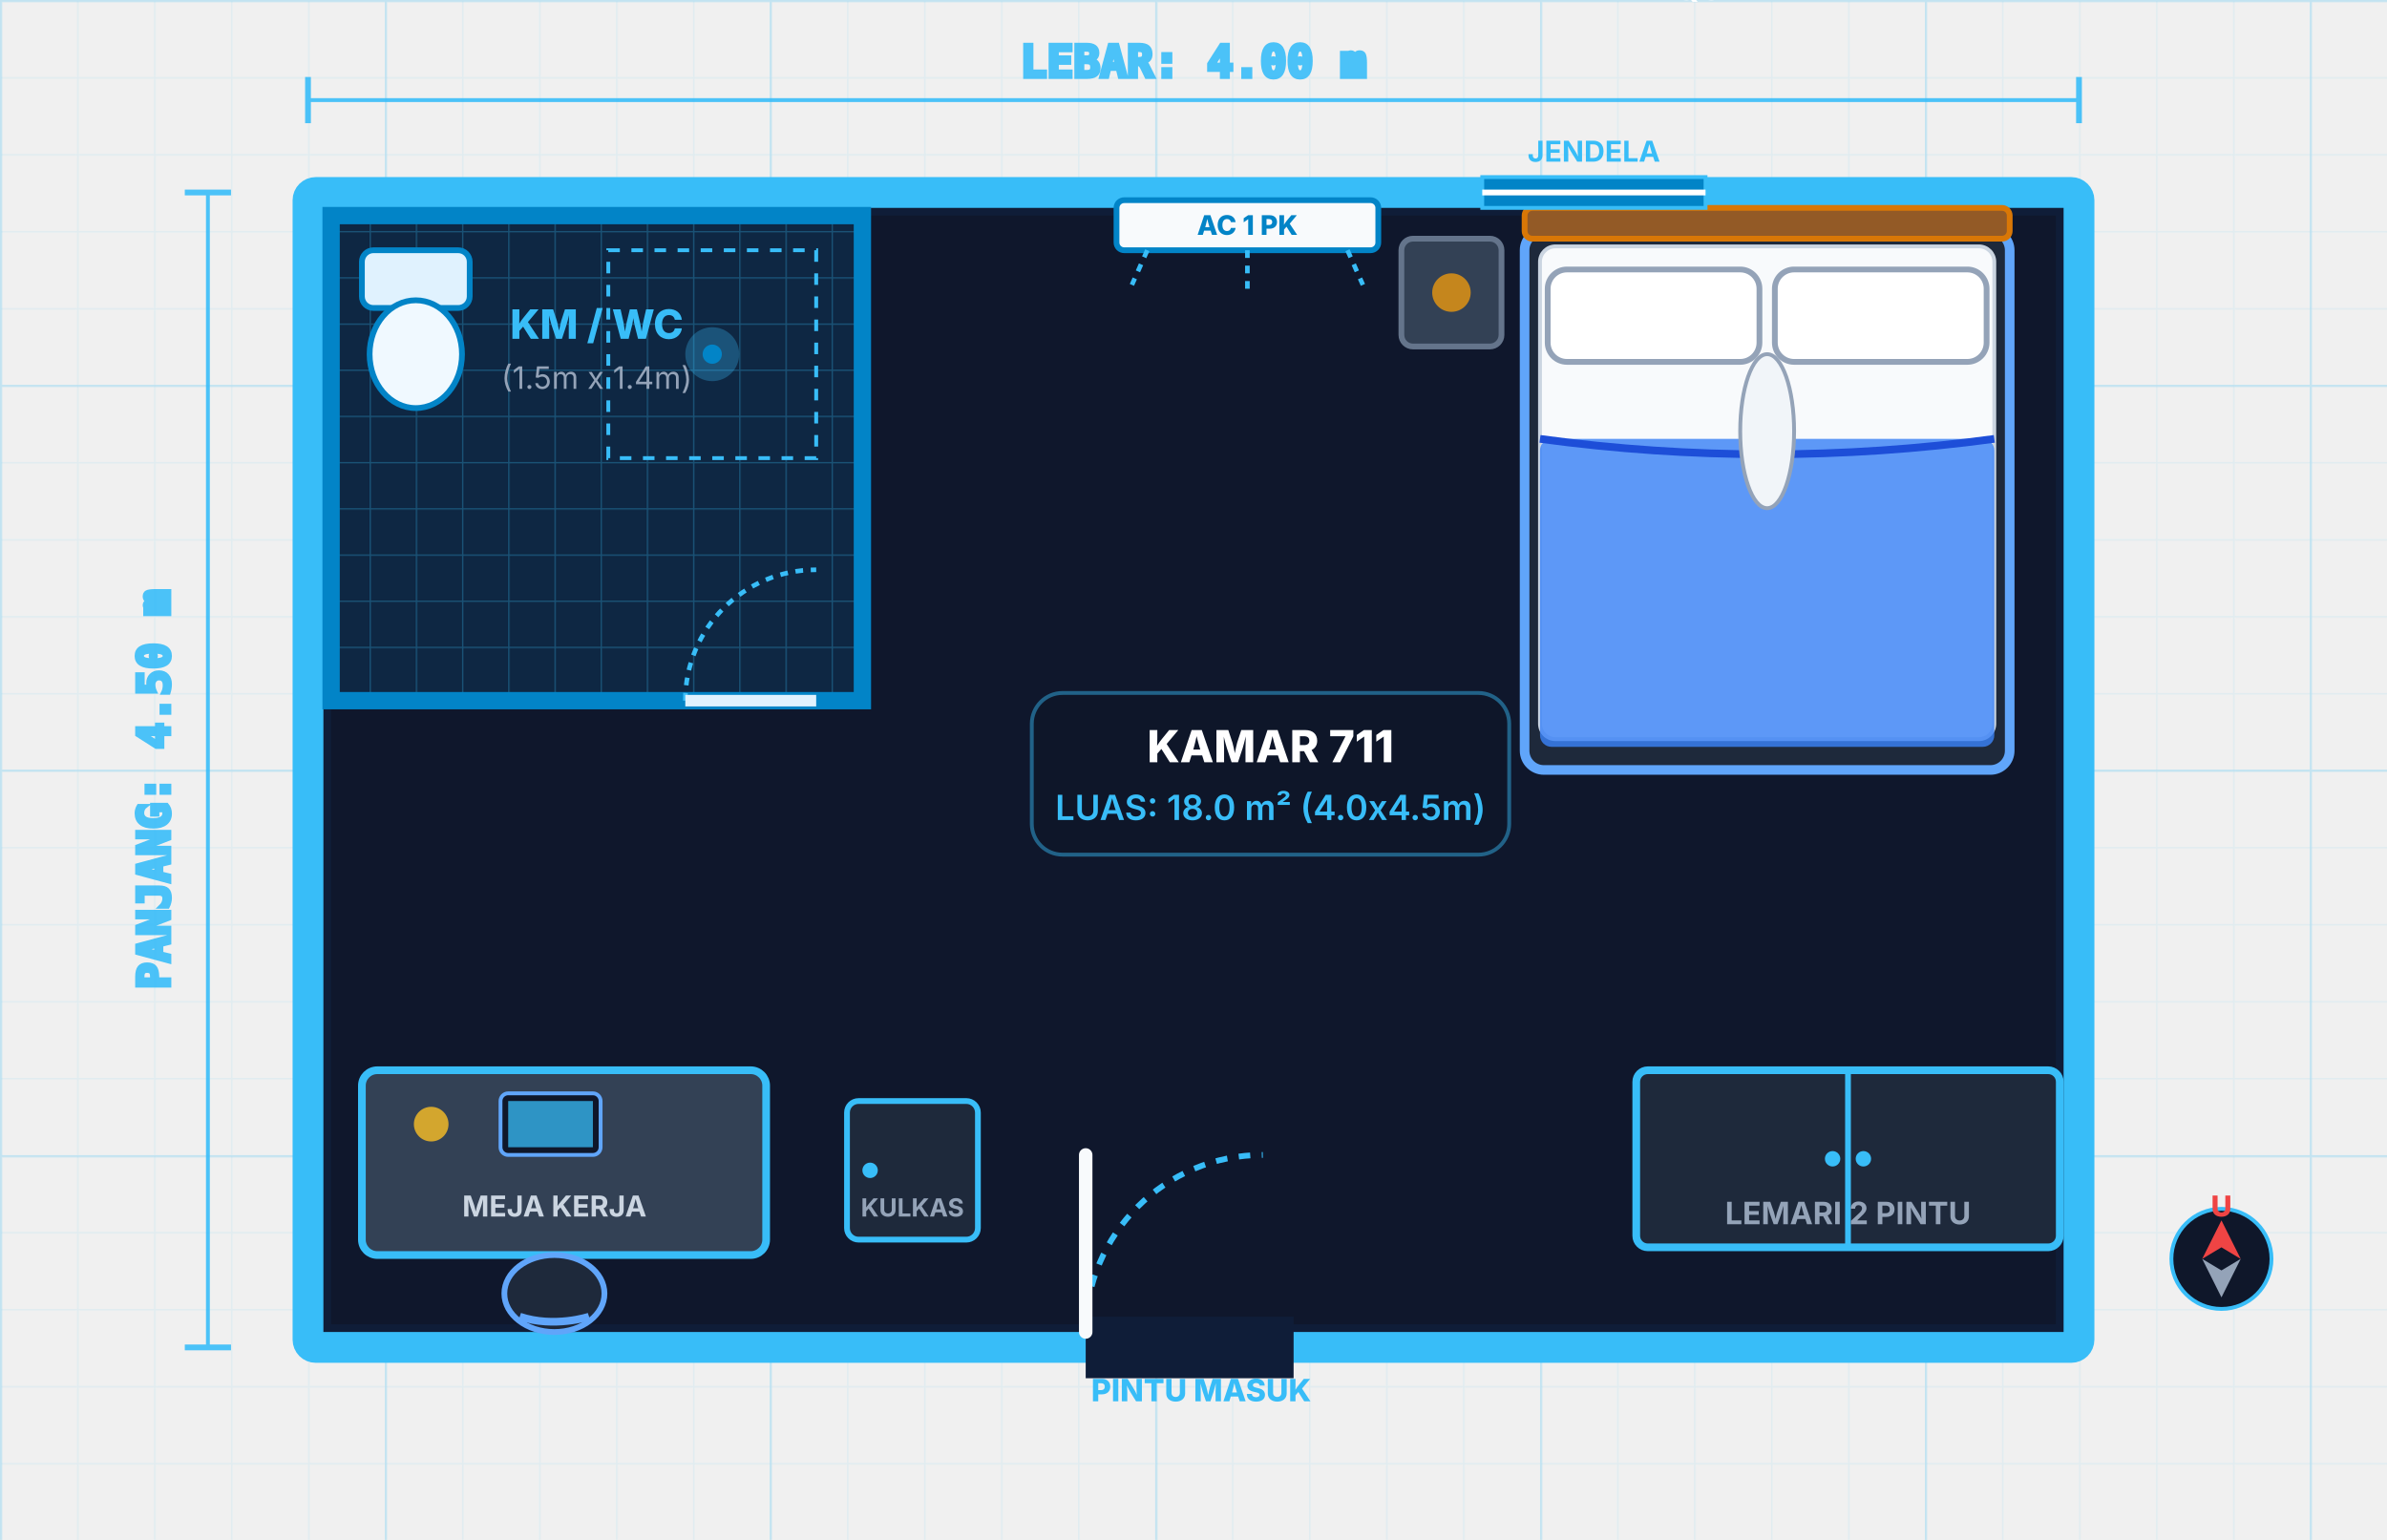
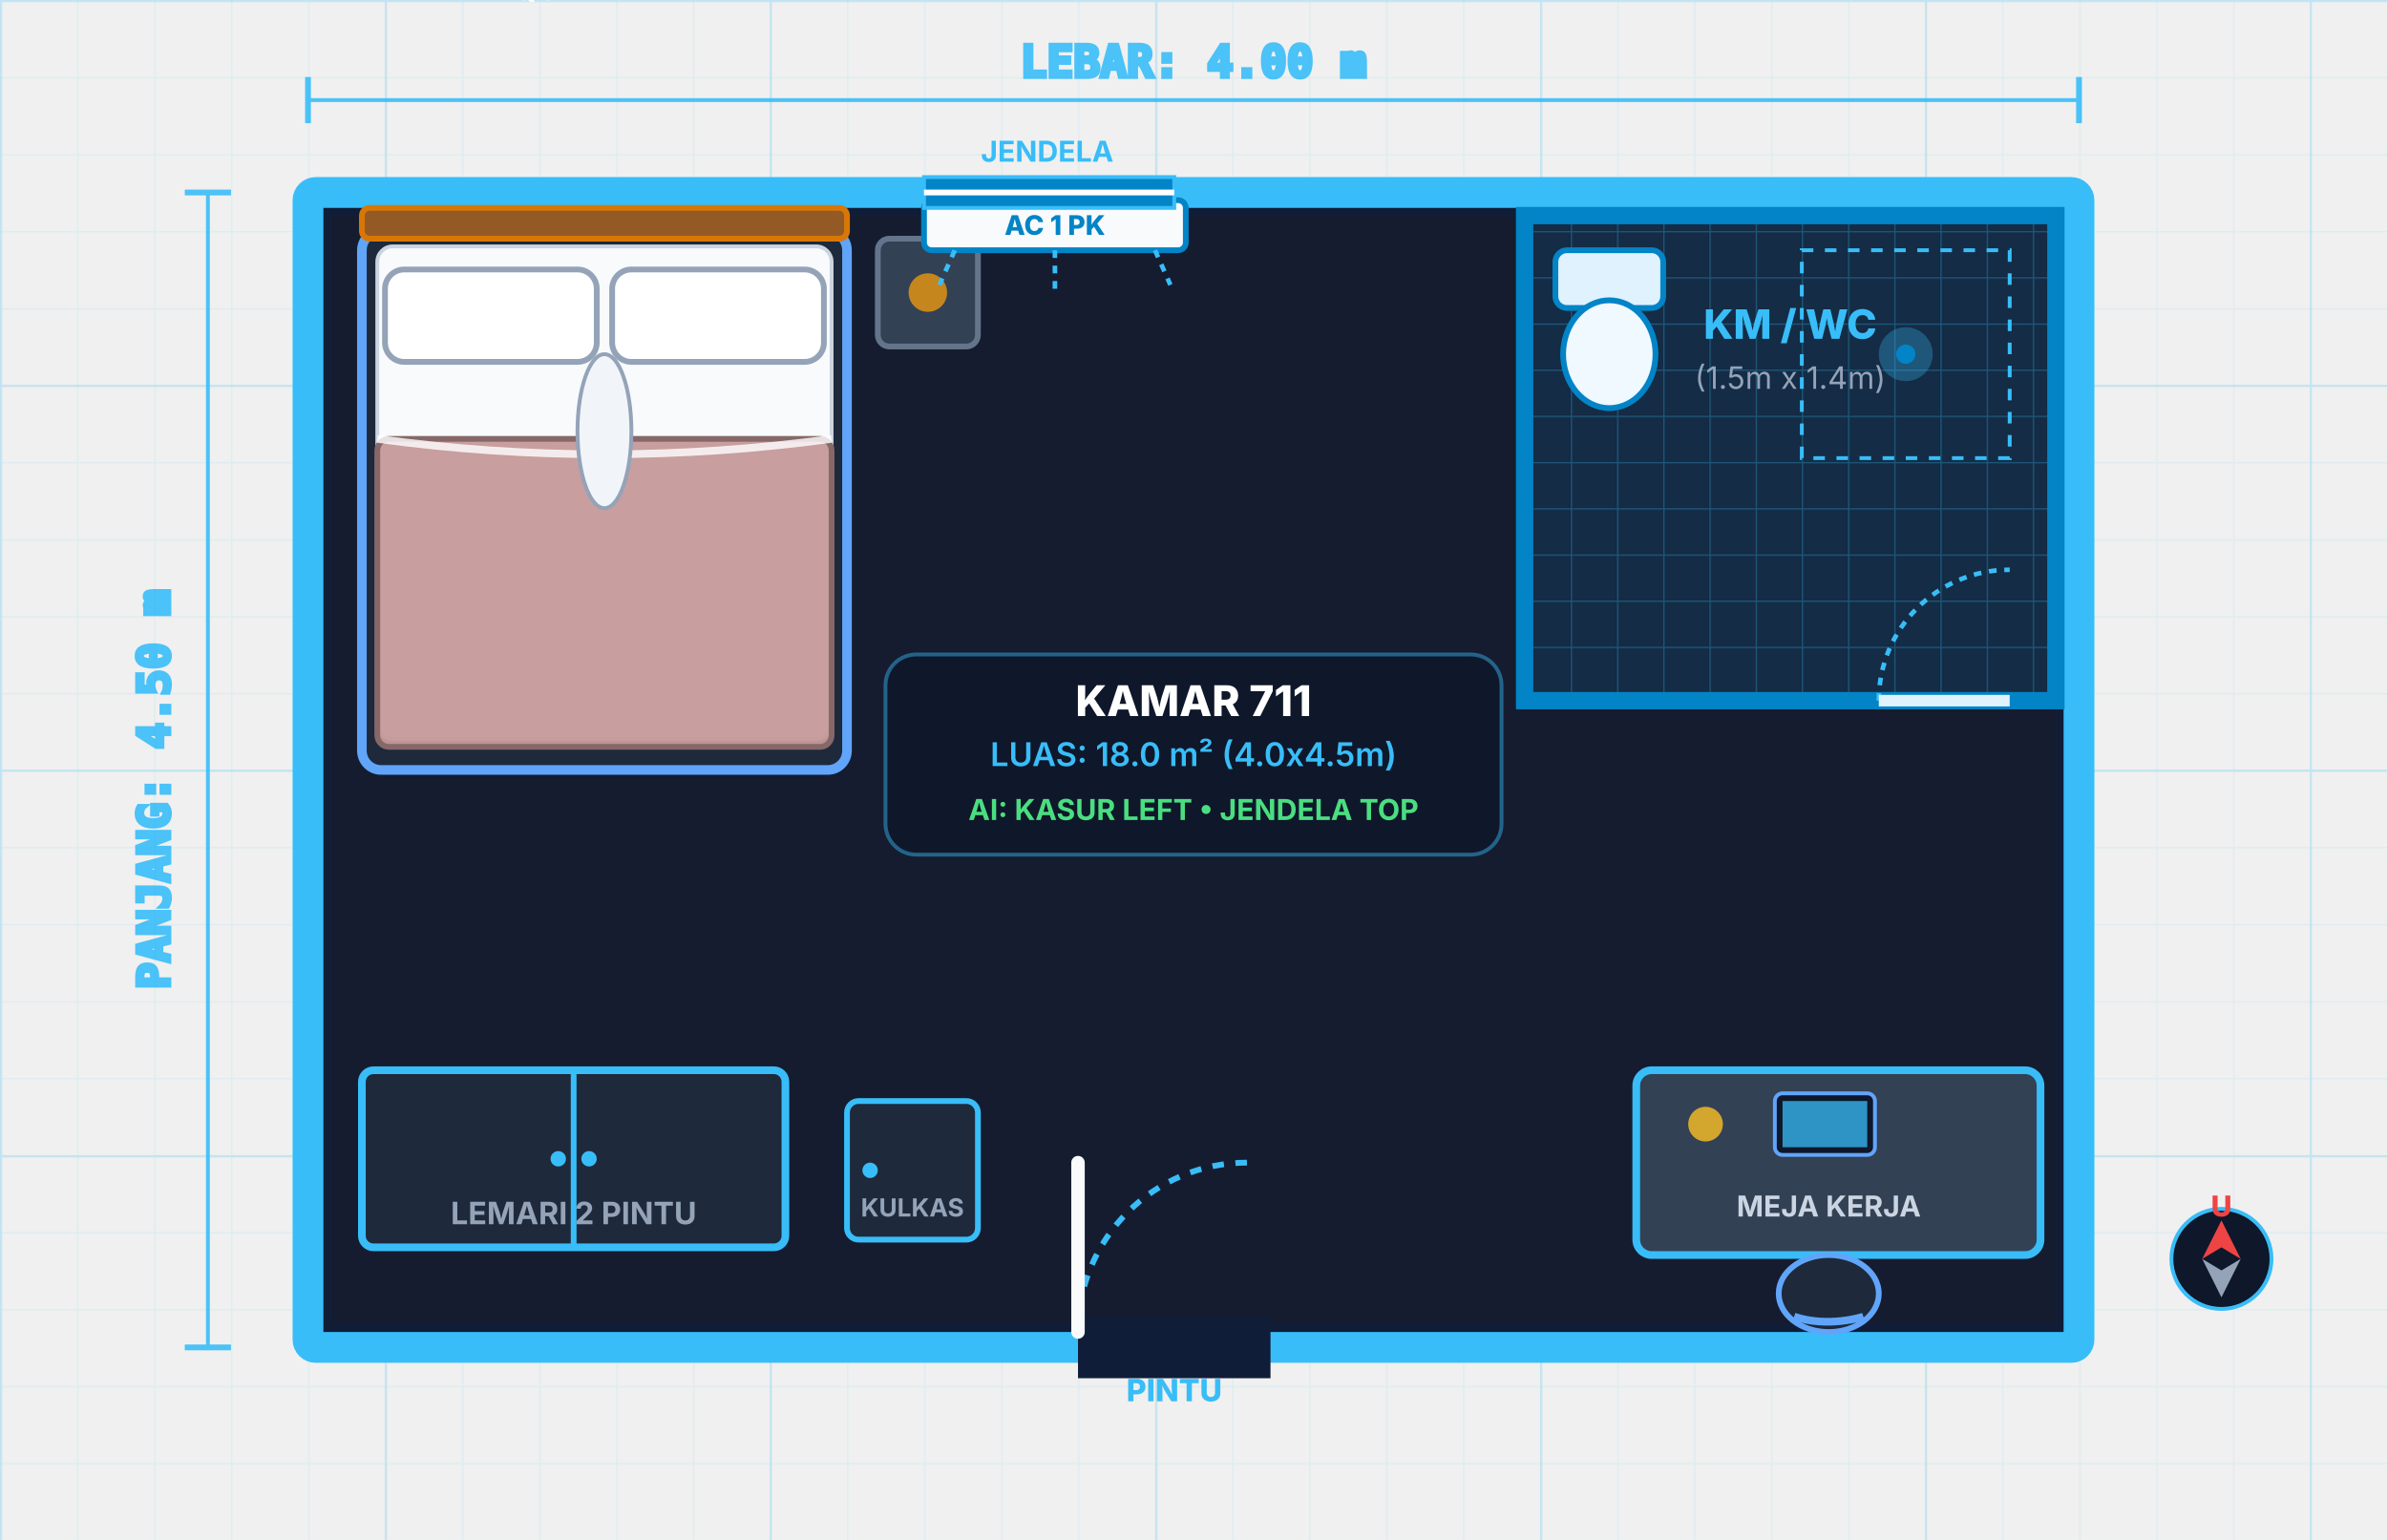
<svg xmlns="http://www.w3.org/2000/svg" viewBox="0 0 620 400" width="100%" height="100%" style="background:#0b1329; border-radius:12px; font-family:'Inter',system-ui,sans-serif;">
  <defs>
    <pattern id="grid_s_311" width="20" height="20" patternUnits="userSpaceOnUse">
      <path d="M 20 0 L 0 0 0 20" fill="none" stroke="rgba(56, 189, 248, 0.08)" stroke-width="0.8" />
    </pattern>
    <pattern id="grid_m_311" width="100" height="100" patternUnits="userSpaceOnUse">
      <path d="M 100 0 L 0 0 0 100" fill="none" stroke="rgba(56, 189, 248, 0.18)" stroke-width="1.2" />
    </pattern>
    <pattern id="tile_311" width="12" height="12" patternUnits="userSpaceOnUse">
      <rect width="12" height="12" fill="rgba(14, 165, 233, 0.12)" />
      <path d="M 12 0 L 0 0 0 12" fill="none" stroke="rgba(56, 189, 248, 0.28)" stroke-width="0.7" />
    </pattern>
  </defs>
  <rect width="620" height="400" fill="url(#grid_s_311)" />
  <rect width="620" height="400" fill="url(#grid_m_311)" />
  <g stroke="#38bdf8" stroke-width="1" opacity="0.9">
    <line x1="80" y1="26" x2="540" y2="26" />
    <line x1="80" y1="20" x2="80" y2="32" stroke-width="1.5" />
    <line x1="540" y1="20" x2="540" y2="32" stroke-width="1.5" />
    <text x="310" y="20" fill="#38bdf8" font-size="11.5" font-weight="700" text-anchor="middle" font-family="monospace">
      LEBAR: 4.00 m
    </text>
  </g>
  <g stroke="#38bdf8" stroke-width="1" opacity="0.9">
    <line x1="54" y1="50" x2="54" y2="350" />
    <line x1="48" y1="50" x2="60" y2="50" stroke-width="1.5" />
    <line x1="48" y1="350" x2="60" y2="350" stroke-width="1.5" />
    <text x="44" y="205" fill="#38bdf8" font-size="11.5" font-weight="700" text-anchor="middle" font-family="monospace" transform="rotate(-90 44 205)">
      PANJANG: 4.50 m
    </text>
  </g>
  <rect x="80" y="50" width="460" height="300" fill="#0f1d38" stroke="#38bdf8" stroke-width="8" rx="2" />
-   <rect x="86" y="56" width="448" height="288" fill="rgba(15, 23, 42, 0.88)" />
+   <rect x="86" y="56" width="448" height="288" fill="#866055" opacity="0.22" />
+   <rect x="86" y="56" width="448" height="288" fill="rgba(15, 23, 42, 0.75)" />
  <g>
-     <rect x="86" y="56" width="138" height="126" fill="url(#tile_311)" stroke="#0284c7" stroke-width="4.5" />
-     <text x="155" y="88" fill="#38bdf8" font-size="10.5" font-weight="800" text-anchor="middle">KM / WC</text>
-     <text x="155" y="101" fill="#94a3b8" font-size="8" text-anchor="middle">(1.5m x 1.4m)</text>
-     <rect x="94" y="65" width="28" height="15" rx="3" fill="#e0f2fe" stroke="#0284c7" stroke-width="1.5" />
-     <ellipse cx="108" cy="92" rx="12" ry="14" fill="#f0f9ff" stroke="#0284c7" stroke-width="1.5" />
-     <rect x="158" y="65" width="54" height="54" fill="none" stroke="#38bdf8" stroke-width="1" stroke-dasharray="3 3" />
-     <circle cx="185" cy="92" r="7" fill="#38bdf8" opacity="0.3" />
-     <circle cx="185" cy="92" r="2.5" fill="#0284c7" />
-     <path d="M 178 182 A 34 34 0 0 1 212 148" fill="none" stroke="#38bdf8" stroke-width="1.2" stroke-dasharray="2 2" />
-     <line x1="178" y1="182" x2="212" y2="182" stroke="#e0f2fe" stroke-width="3" />
+     <rect x="396" y="56" width="138" height="126" fill="url(#tile_311)" stroke="#0284c7" stroke-width="4.5" />
+     <text x="465" y="88" fill="#38bdf8" font-size="10.5" font-weight="800" text-anchor="middle">KM / WC</text>
+     <text x="465" y="101" fill="#94a3b8" font-size="8" text-anchor="middle">(1.5m x 1.4m)</text>
+     <rect x="404" y="65" width="28" height="15" rx="3" fill="#e0f2fe" stroke="#0284c7" stroke-width="1.5" />
+     <ellipse cx="418" cy="92" rx="12" ry="14" fill="#f0f9ff" stroke="#0284c7" stroke-width="1.5" />
+     <rect x="468" y="65" width="54" height="54" fill="none" stroke="#38bdf8" stroke-width="1" stroke-dasharray="3 3" />
+     <circle cx="495" cy="92" r="7" fill="#38bdf8" opacity="0.3" />
+     <circle cx="495" cy="92" r="2.5" fill="#0284c7" />
+     <path d="M 488 182 A 34 34 0 0 1 522 148" fill="none" stroke="#38bdf8" stroke-width="1.2" stroke-dasharray="2 2" />
+     <line x1="488" y1="182" x2="522" y2="182" stroke="#e0f2fe" stroke-width="3" />
  </g>
  <g>
-     <rect x="396" y="60" width="126" height="140" rx="5" fill="#1e293b" stroke="#60a5fa" stroke-width="2.5" />
-     <rect x="396" y="54" width="126" height="8" rx="2" fill="#935a26" stroke="#d97706" stroke-width="1.5" />
-     <rect x="400" y="64" width="118" height="128" rx="4" fill="#f8fafc" stroke="#cbd5e1" stroke-width="1" />
-     <rect x="400" y="114" width="118" height="80" rx="3" fill="#3b82f6" opacity="0.82" />
-     <path d="M 400 114 Q 459.0 122 518 114" fill="none" stroke="#1d4ed8" stroke-width="2" />
-     <rect x="402" y="70" width="55" height="24" rx="5" fill="#ffffff" stroke="#94a3b8" stroke-width="1.5" />
-     <rect x="461.0" y="70" width="55" height="24" rx="5" fill="#ffffff" stroke="#94a3b8" stroke-width="1.5" />
-     <ellipse cx="459.0" cy="112" rx="7" ry="20" fill="#f1f5f9" stroke="#94a3b8" stroke-width="1" />
-     <text x="459.0" cy="160" fill="#ffffff" font-size="8.5" font-weight="800" text-anchor="middle">QUEEN BED</text>
+     <rect x="94" y="60" width="126" height="140" rx="5" fill="#1e293b" stroke="#60a5fa" stroke-width="2.5" />
+     <rect x="94" y="54" width="126" height="8" rx="2" fill="#935a26" stroke="#d97706" stroke-width="1.5" />
+     <rect x="98" y="64" width="118" height="128" rx="4" fill="#f8fafc" stroke="#cbd5e1" stroke-width="1" />
+     <rect x="98" y="114" width="118" height="80" rx="3" fill="#c69a9a" stroke="#866868" stroke-width="1.5" fill-opacity="0.95" />
+     <path d="M 98 114 Q 157.0 122 216 114" fill="none" stroke="#ffffff" stroke-width="2" opacity="0.8" />
+     <rect x="100" y="70" width="55" height="24" rx="5" fill="#ffffff" stroke="#94a3b8" stroke-width="1.5" />
+     <rect x="159.0" y="70" width="55" height="24" rx="5" fill="#ffffff" stroke="#94a3b8" stroke-width="1.5" />
+     <ellipse cx="157.0" cy="112" rx="7" ry="20" fill="#f1f5f9" stroke="#94a3b8" stroke-width="1" />
+     <text x="157.0" cy="160" fill="#ffffff" font-size="8.5" font-weight="800" text-anchor="middle">QUEEN BED</text>
  </g>
-   <rect x="364" y="62" width="26" height="28" rx="3" fill="#334155" stroke="#64748b" stroke-width="1.5" />
-   <circle cx="377" cy="76" r="5" fill="#f59e0b" opacity="0.75" />
+   <rect x="228" y="62" width="26" height="28" rx="3" fill="#334155" stroke="#64748b" stroke-width="1.5" />
+   <circle cx="241" cy="76" r="5" fill="#f59e0b" opacity="0.75" />
  <g>
-     <rect x="425" y="278" width="110" height="46" rx="3" fill="#1e293b" stroke="#38bdf8" stroke-width="2" />
-     <line x1="480" y1="278" x2="480" y2="324" stroke="#38bdf8" stroke-width="1.5" />
-     <circle cx="476" cy="301" r="2" fill="#38bdf8" />
-     <circle cx="484" cy="301" r="2" fill="#38bdf8" />
-     <text x="480" y="318" fill="#94a3b8" font-size="8" font-weight="700" text-anchor="middle">LEMARI 2 PINTU</text>
+     <rect x="94" y="278" width="110" height="46" rx="3" fill="#1e293b" stroke="#38bdf8" stroke-width="2" />
+     <line x1="149" y1="278" x2="149" y2="324" stroke="#38bdf8" stroke-width="1.5" />
+     <circle cx="145" cy="301" r="2" fill="#38bdf8" />
+     <circle cx="153" cy="301" r="2" fill="#38bdf8" />
+     <text x="149" y="318" fill="#94a3b8" font-size="8" font-weight="700" text-anchor="middle">LEMARI 2 PINTU</text>
  </g>
  <g>
-     <rect x="94" y="278" width="105" height="48" rx="4" fill="#334155" stroke="#38bdf8" stroke-width="2" />
-     <rect x="130" y="284" width="26" height="16" rx="2" fill="#0f172a" stroke="#60a5fa" stroke-width="1" />
-     <rect x="132" y="286" width="22" height="12" fill="#38bdf8" opacity="0.75" />
-     <circle cx="112" cy="292" r="4.5" fill="#fbbf24" opacity="0.8" />
-     <ellipse cx="144" cy="336" rx="13" ry="10" fill="#1e293b" stroke="#60a5fa" stroke-width="1.5" />
-     <path d="M 135 342 C 144 345 153 342 153 342" stroke="#60a5fa" stroke-width="2" fill="none" />
-     <text x="144" y="316" fill="#cbd5e1" font-size="7.5" font-weight="700" text-anchor="middle">MEJA KERJA</text>
+     <rect x="425" y="278" width="105" height="48" rx="4" fill="#334155" stroke="#38bdf8" stroke-width="2" />
+     <rect x="461" y="284" width="26" height="16" rx="2" fill="#0f172a" stroke="#60a5fa" stroke-width="1" />
+     <rect x="463" y="286" width="22" height="12" fill="#38bdf8" opacity="0.75" />
+     <circle cx="443" cy="292" r="4.5" fill="#fbbf24" opacity="0.8" />
+     <ellipse cx="475" cy="336" rx="13" ry="10" fill="#1e293b" stroke="#60a5fa" stroke-width="1.5" />
+     <path d="M 466 342 C 475 345 484 342 484 342" stroke="#60a5fa" stroke-width="2" fill="none" />
+     <text x="475" y="316" fill="#cbd5e1" font-size="7.5" font-weight="700" text-anchor="middle">MEJA KERJA</text>
  </g>
  <g>
-     <rect x="290" y="52" width="68" height="13" rx="2" fill="#f8fafc" stroke="#0284c7" stroke-width="1.5" />
-     <path d="M 298 65 L 294 74" stroke="#38bdf8" stroke-width="1.2" stroke-dasharray="2 2" />
-     <path d="M 324 65 L 324 76" stroke="#38bdf8" stroke-width="1.2" stroke-dasharray="2 2" />
-     <path d="M 350 65 L 354 74" stroke="#38bdf8" stroke-width="1.2" stroke-dasharray="2 2" />
-     <text x="324" y="61" fill="#0284c7" font-size="7" font-weight="800" text-anchor="middle">AC 1 PK</text>
+     <rect x="240" y="52" width="68" height="13" rx="2" fill="#f8fafc" stroke="#0284c7" stroke-width="1.5" />
+     <path d="M 248 65 L 244 74" stroke="#38bdf8" stroke-width="1.2" stroke-dasharray="2 2" />
+     <path d="M 274 65 L 274 76" stroke="#38bdf8" stroke-width="1.2" stroke-dasharray="2 2" />
+     <path d="M 300 65 L 304 74" stroke="#38bdf8" stroke-width="1.2" stroke-dasharray="2 2" />
+     <text x="274" y="61" fill="#0284c7" font-size="7" font-weight="800" text-anchor="middle">AC 1 PK</text>
  </g>
  <g>
    <rect x="220" y="286" width="34" height="36" rx="3" fill="#1e293b" stroke="#38bdf8" stroke-width="1.5" />
    <circle cx="226" cy="304" r="2" fill="#38bdf8" />
    <text x="237" y="316" fill="#94a3b8" font-size="6.5" font-weight="700" text-anchor="middle">KULKAS</text>
  </g>
  <g>
-     <rect x="385" y="46" width="58" height="8" fill="#0284c7" stroke="#38bdf8" stroke-width="1" />
-     <line x1="385" y1="50" x2="443" y2="50" stroke="#ffffff" stroke-width="1.5" />
-     <text x="414" y="42" fill="#38bdf8" font-size="7.5" font-weight="700" text-anchor="middle">JENDELA</text>
+     <rect x="240" y="46" width="65" height="8" fill="#0284c7" stroke="#38bdf8" stroke-width="1" />
+     <line x1="240" y1="50" x2="305" y2="50" stroke="#ffffff" stroke-width="1.5" />
+     <text x="272" y="42" fill="#38bdf8" font-size="7.5" font-weight="700" text-anchor="middle">JENDELA</text>
  </g>
  <g>
-     <rect x="282" y="342" width="54" height="16" fill="#0f1d38" />
-     <path d="M 282 346 A 46 46 0 0 1 328 300" fill="none" stroke="#38bdf8" stroke-width="1.5" stroke-dasharray="3 3" />
-     <line x1="282" y1="346" x2="282" y2="300" stroke="#f8fafc" stroke-width="3.5" stroke-linecap="round" />
-     <text x="312" y="364" fill="#38bdf8" font-size="8" font-weight="800" text-anchor="middle">PINTU MASUK</text>
+     <rect x="280" y="342" width="50" height="16" fill="#0f1d38" />
+     <path d="M 280 346 A 44 44 0 0 1 324 302" fill="none" stroke="#38bdf8" stroke-width="1.5" stroke-dasharray="3 3" />
+     <line x1="280" y1="346" x2="280" y2="302" stroke="#f8fafc" stroke-width="3.5" stroke-linecap="round" />
+     <text x="305" y="364" fill="#38bdf8" font-size="8" font-weight="800" text-anchor="middle">PINTU</text>
  </g>
  <g>
-     <rect x="268" y="180" width="124" height="42" rx="8" fill="rgba(15, 23, 42, 0.9)" stroke="rgba(56, 189, 248, 0.45)" stroke-width="1" />
-     <text x="330" y="198" fill="#ffffff" font-size="11.5" font-weight="800" text-anchor="middle">KAMAR 711</text>
-     <text x="330" y="213" fill="#38bdf8" font-size="9" font-weight="600" text-anchor="middle">LUAS: 18.0 m² (4.0x4.5m)</text>
+     <rect x="230" y="170" width="160" height="52" rx="8" fill="rgba(15, 23, 42, 0.92)" stroke="rgba(56, 189, 248, 0.45)" stroke-width="1" />
+     <text x="310" y="186" fill="#ffffff" font-size="11" font-weight="800" text-anchor="middle">KAMAR 711</text>
+     <text x="310" y="199" fill="#38bdf8" font-size="8.5" font-weight="600" text-anchor="middle">LUAS: 18.0 m² (4.0x4.5m)</text>
+     <text x="310" y="213" fill="#4ade80" font-size="7.5" font-weight="700" text-anchor="middle">AI: KASUR LEFT • JENDELA TOP</text>
  </g>
  <g transform="translate(562, 312)">
    <circle cx="15" cy="15" r="13" fill="#0f172a" stroke="#38bdf8" stroke-width="1" />
    <path d="M 15 5 L 20 15 L 15 12 L 10 15 Z" fill="#ef4444" />
    <path d="M 15 25 L 20 15 L 15 18 L 10 15 Z" fill="#94a3b8" />
    <text x="15" y="4" fill="#ef4444" font-size="7.5" font-weight="800" text-anchor="middle">U</text>
  </g>
</svg>
